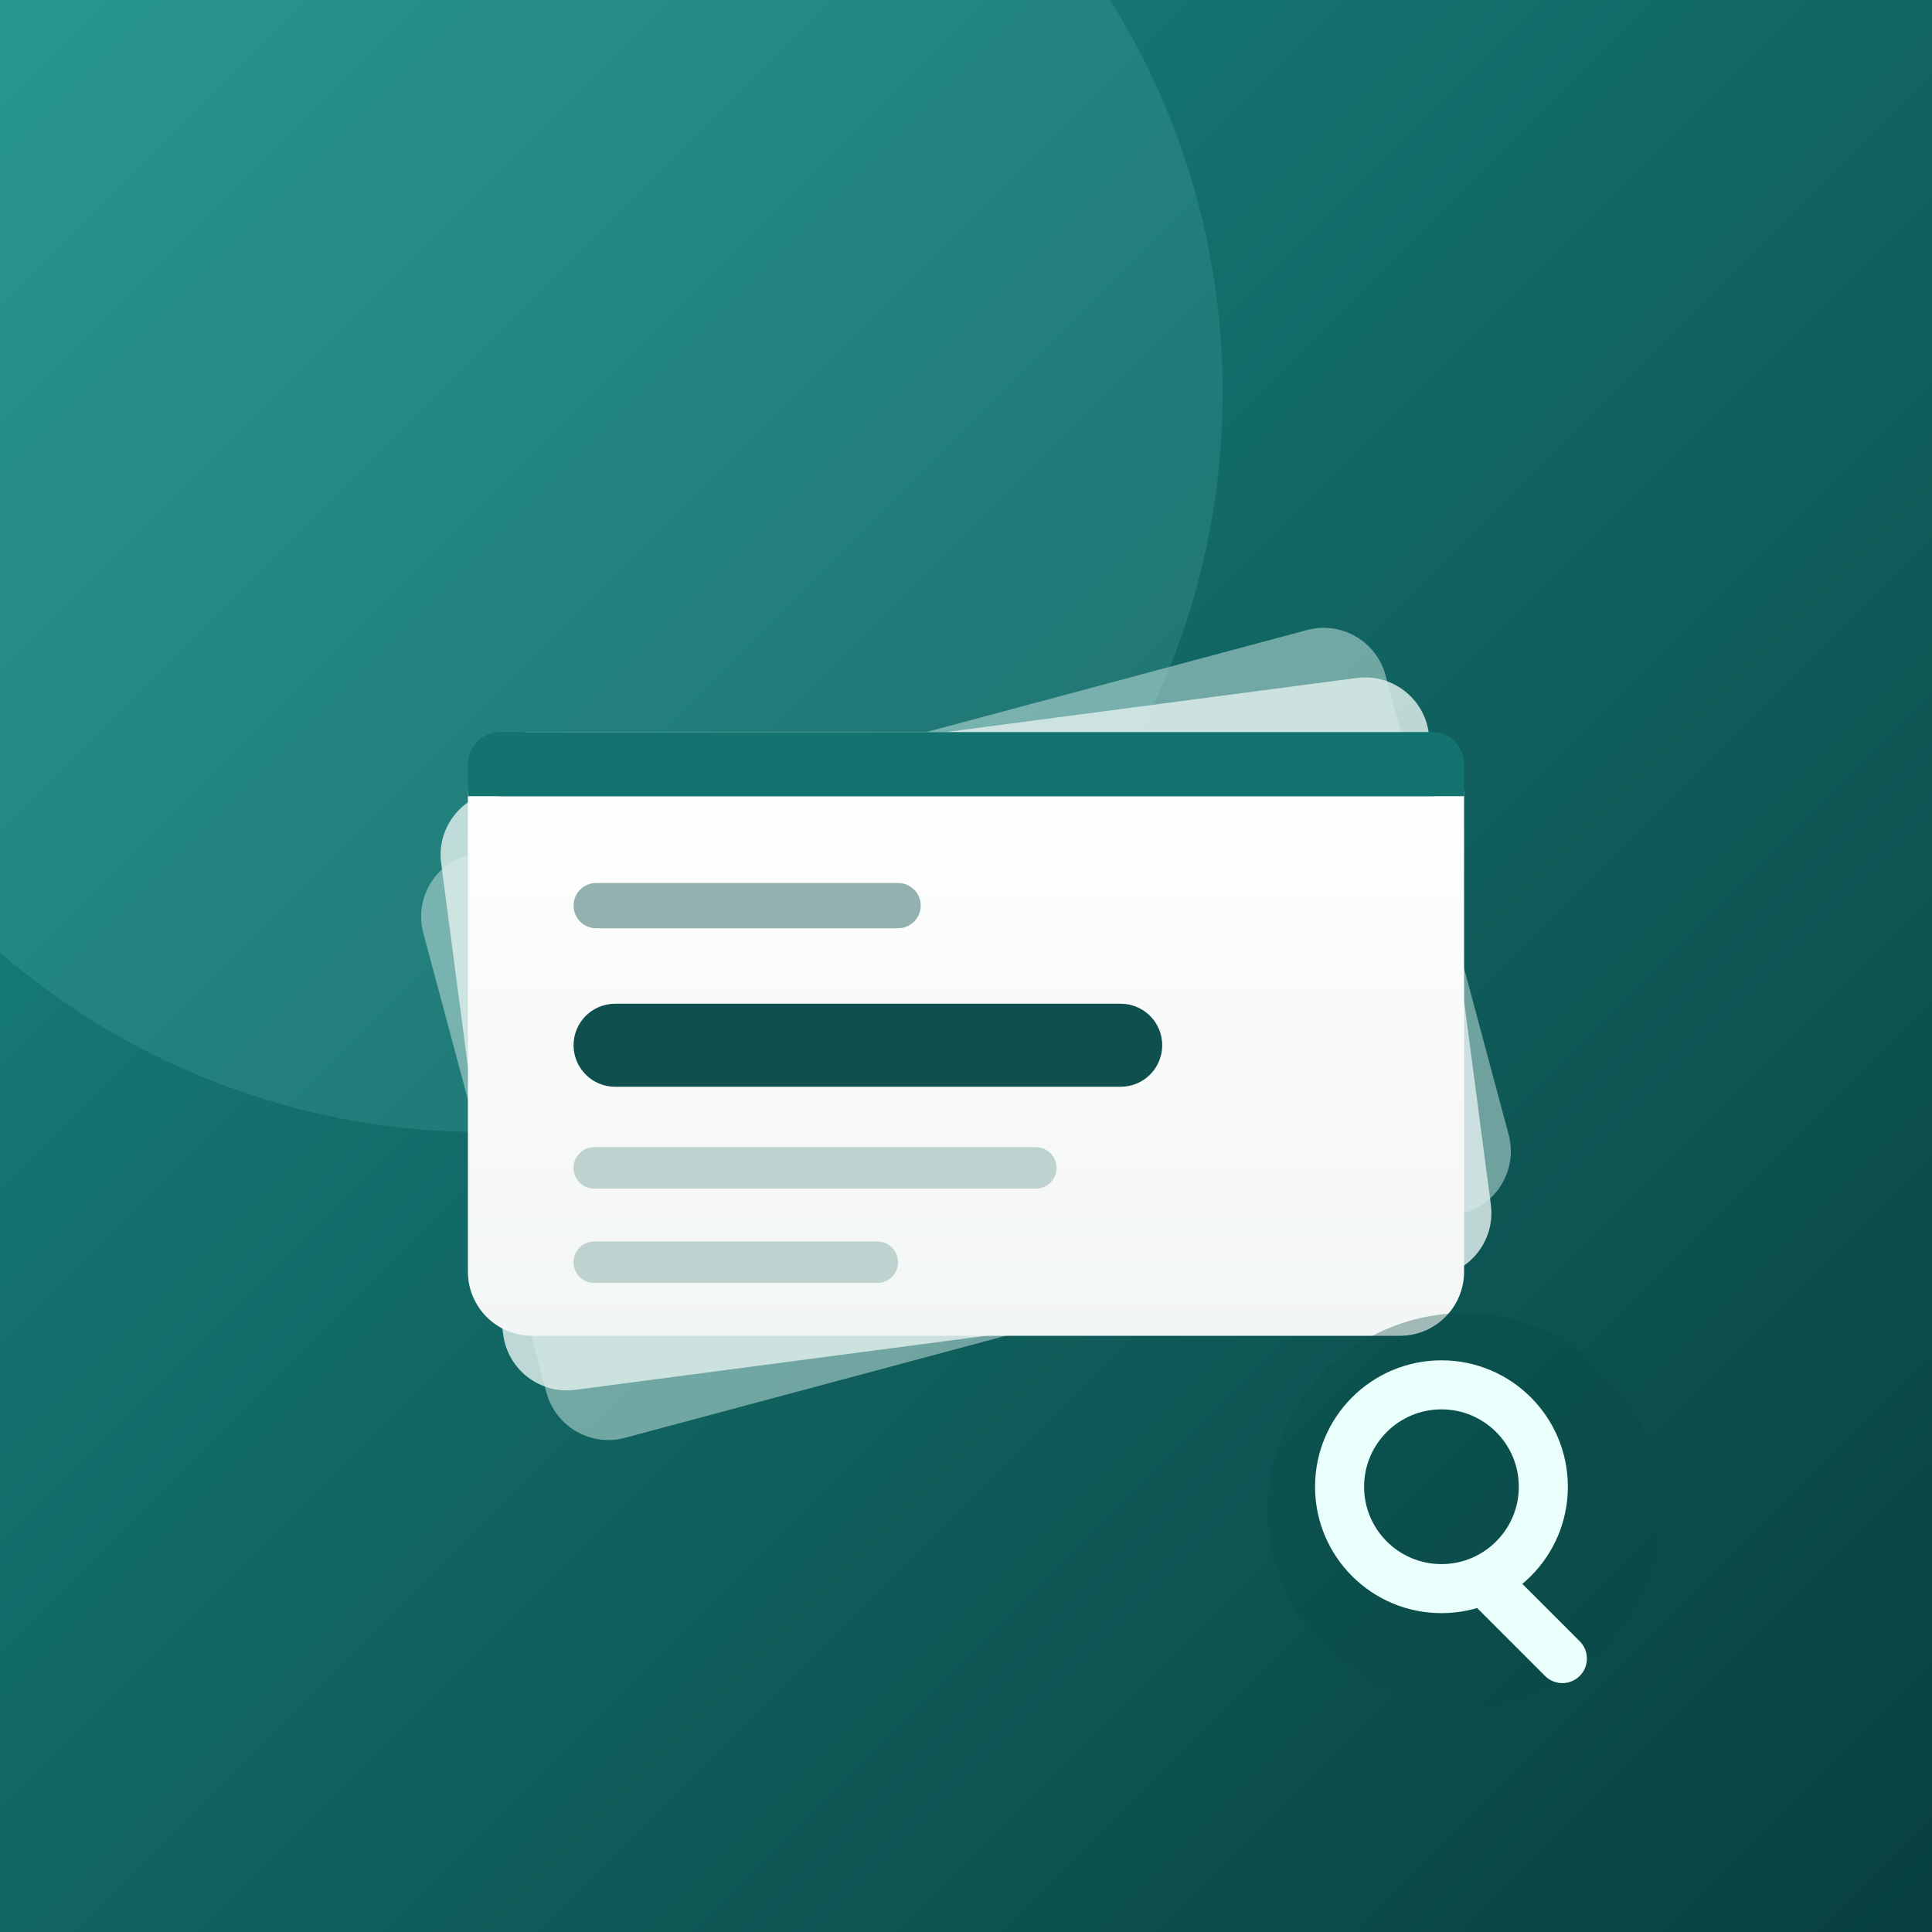
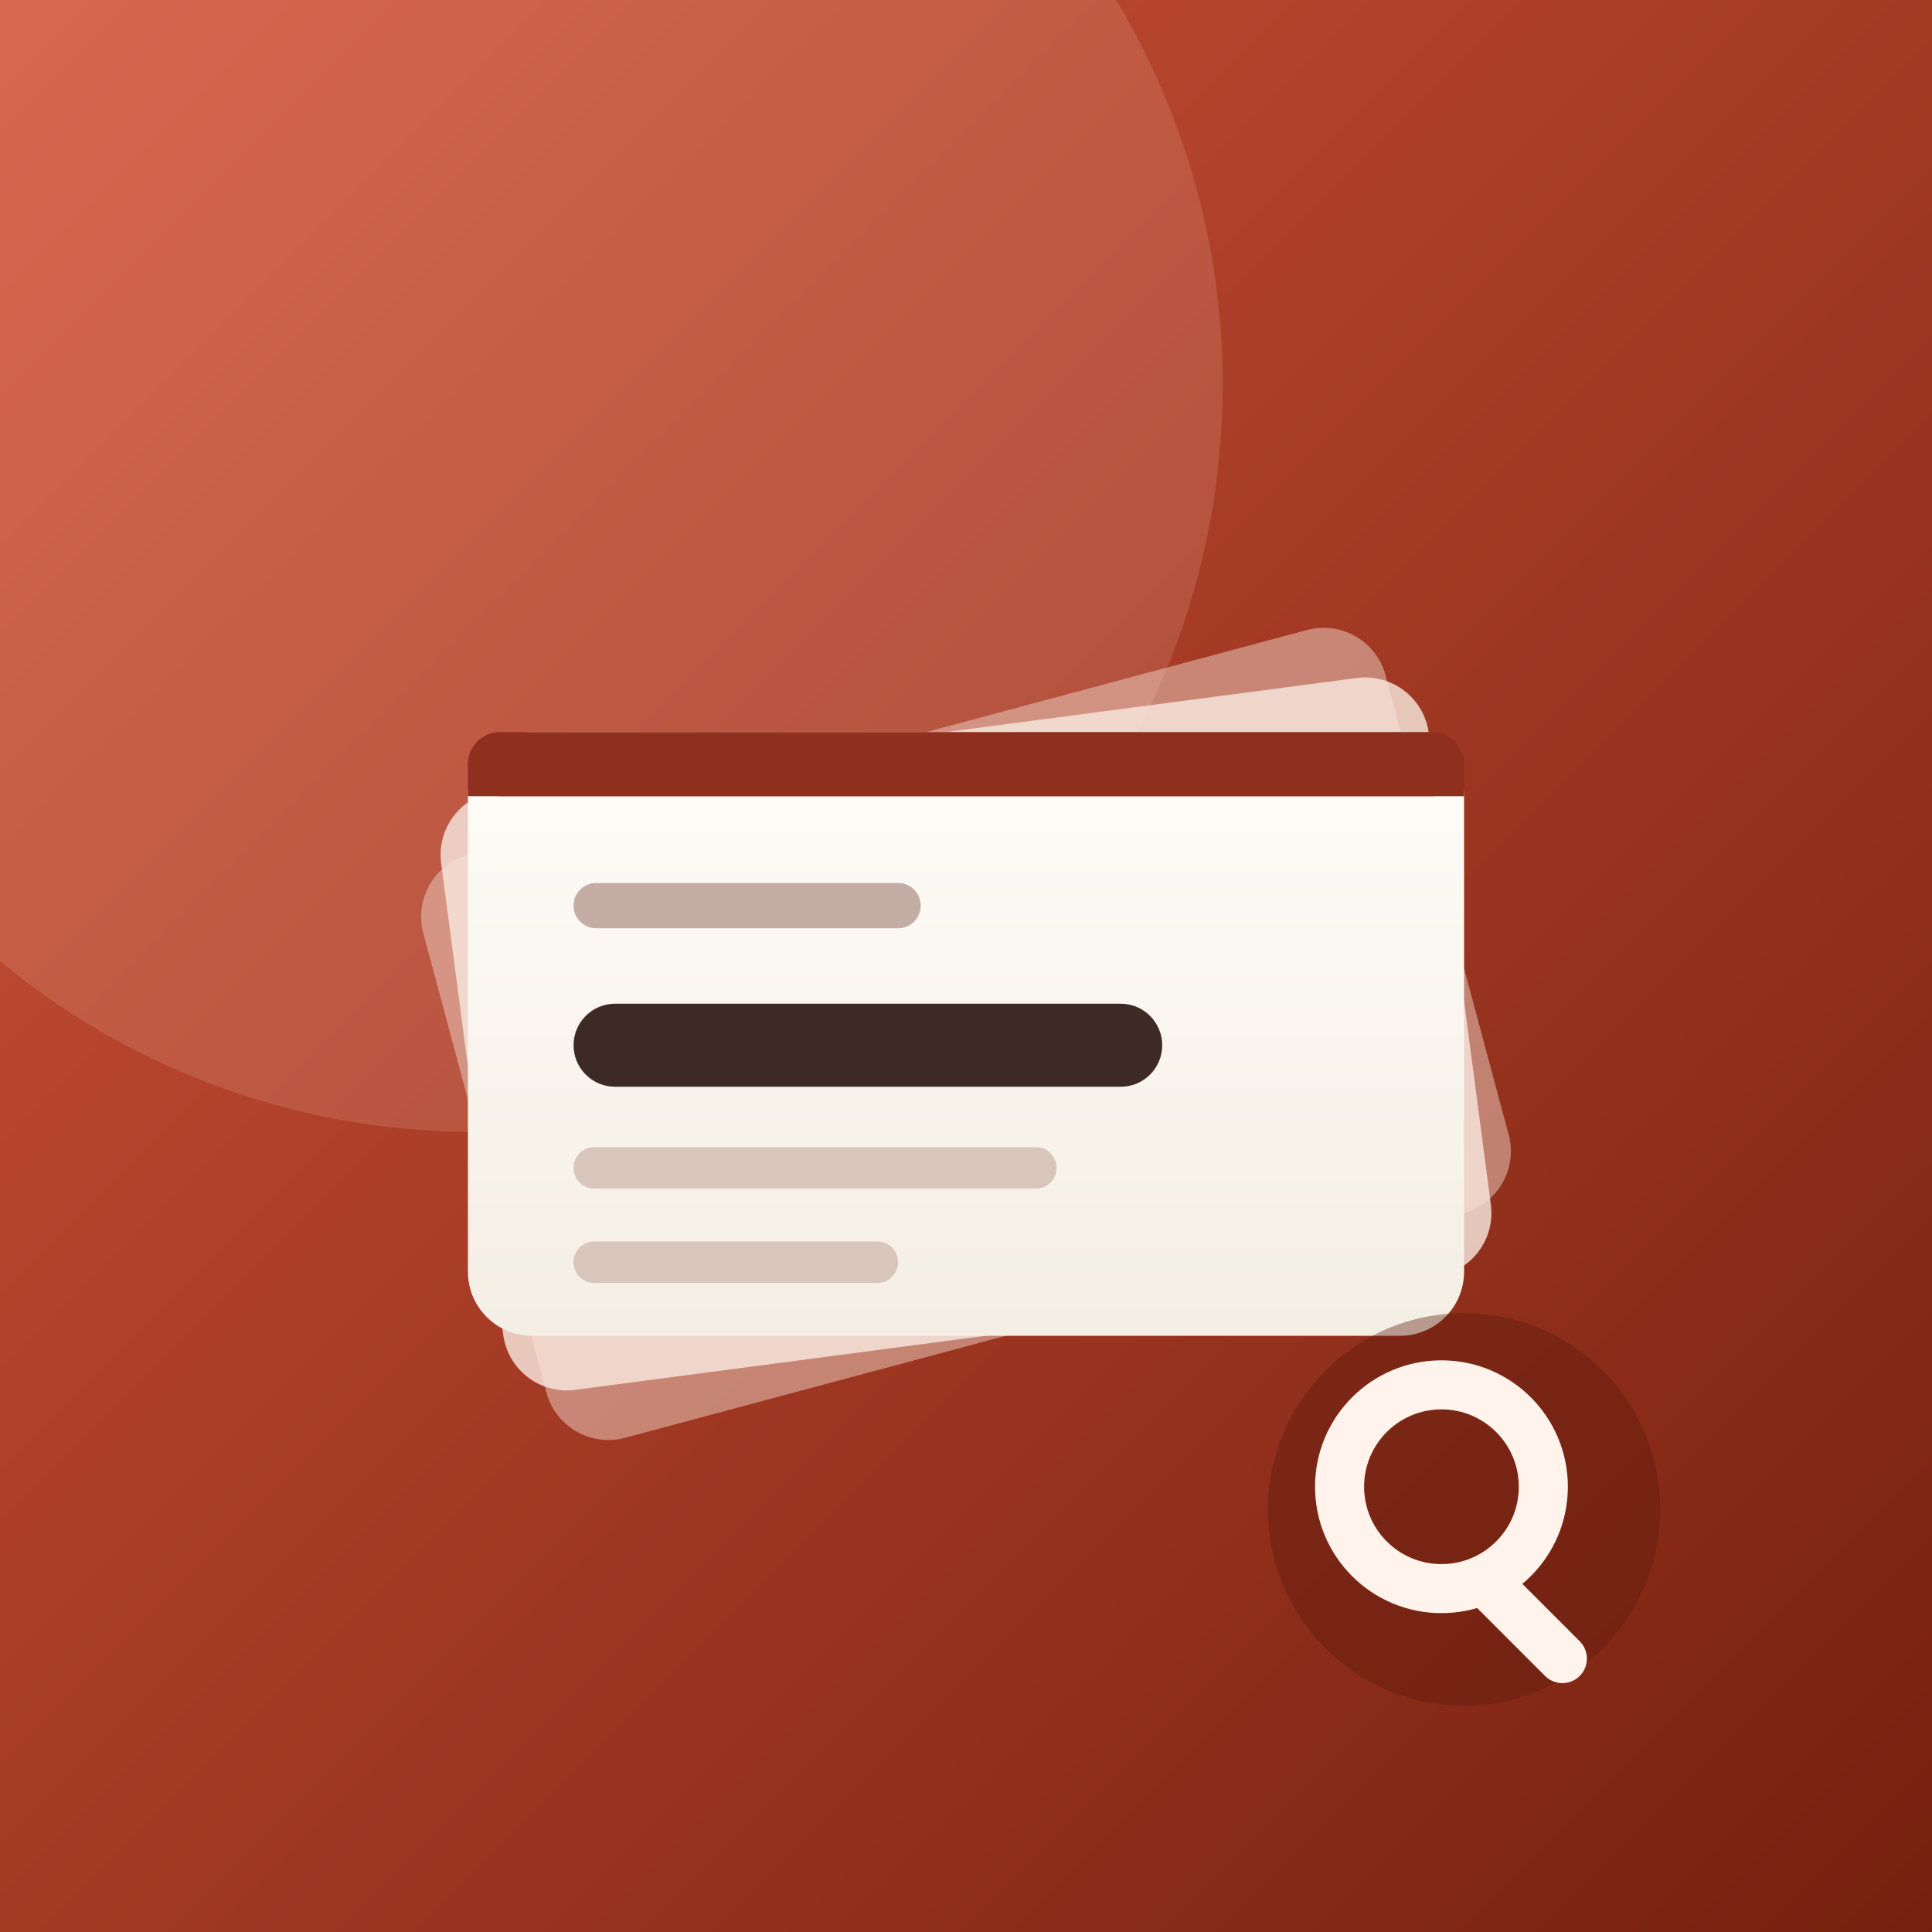
<svg xmlns="http://www.w3.org/2000/svg" viewBox="0 0 512 512" width="512" height="512">
  <defs>
    <linearGradient id="bg" x1="0" y1="0" x2="1" y2="1">
-       <stop offset="0" stop-color="#1a8b85" />
-       <stop offset="1" stop-color="#083f3f" />
+       <stop offset="0" stop-color="#d2543a" />
+       <stop offset="1" stop-color="#75200f" />
    </linearGradient>
    <linearGradient id="paper" x1="0" y1="0" x2="0" y2="1">
-       <stop offset="0" stop-color="#ffffff" />
-       <stop offset="1" stop-color="#f2f6f4" />
+       <stop offset="0" stop-color="#fffdf9" />
+       <stop offset="1" stop-color="#f4eee4" />
    </linearGradient>
  </defs>
  <rect width="512" height="512" fill="url(#bg)" />
-   <circle cx="128" cy="104" r="196" fill="#7fdedb" opacity="0.14" />
+   <circle cx="126" cy="102" r="198" fill="#ffd9c9" opacity="0.15" />
  <g transform="translate(256 274)">
-     <g transform="rotate(-15)" opacity="0.55">
-       <rect x="-132" y="-80" width="264" height="160" rx="17" fill="#bfdedb" />
+     <g transform="rotate(-15)" opacity="0.5">
+       <rect x="-132" y="-80" width="264" height="160" rx="17" fill="#f0d2c6" />
    </g>
-     <g transform="rotate(-7.5)" opacity="0.85">
-       <rect x="-132" y="-80" width="264" height="160" rx="17" fill="#dcecea" />
+     <g transform="rotate(-7.5)" opacity="0.82">
+       <rect x="-132" y="-80" width="264" height="160" rx="17" fill="#f8e6dd" />
    </g>
    <g>
      <rect x="-132" y="-80" width="264" height="160" rx="17" fill="url(#paper)" />
-       <rect x="-132" y="-80" width="264" height="17" rx="8.5" fill="#12736f" />
-       <rect x="-132" y="-72" width="264" height="9" fill="#12736f" />
-       <rect x="-104" y="-40" width="92" height="12" rx="6" fill="#93b2af" />
-       <rect x="-104" y="-8" width="156" height="22" rx="11" fill="#0f4f4d" />
-       <rect x="-104" y="30" width="128" height="11" rx="5.5" fill="#bed3d0" />
-       <rect x="-104" y="55" width="86" height="11" rx="5.5" fill="#bed3d0" />
+       <rect x="-132" y="-80" width="264" height="17" rx="8.5" fill="#8f2f1d" />
+       <rect x="-132" y="-72" width="264" height="9" fill="#8f2f1d" />
+       <rect x="-104" y="-40" width="92" height="12" rx="6" fill="#c3ada4" />
+       <rect x="-104" y="-8" width="156" height="22" rx="11" fill="#3d2a24" />
+       <rect x="-104" y="30" width="128" height="11" rx="5.5" fill="#d8c6bd" />
+       <rect x="-104" y="55" width="86" height="11" rx="5.5" fill="#d8c6bd" />
    </g>
  </g>
  <g transform="translate(388 400)">
-     <circle r="52" fill="#0a4a49" opacity="0.35" />
-     <circle cx="-6" cy="-6" r="27" fill="none" stroke="#eafffb" stroke-width="13" />
-     <rect x="10" y="10" width="13" height="40" rx="6.5" fill="#eafffb" transform="rotate(-45 16.5 30)" />
+     <circle r="52" fill="#5c1a0c" opacity="0.4" />
+     <circle cx="-6" cy="-6" r="27" fill="none" stroke="#fff3ec" stroke-width="13" />
+     <rect x="10" y="10" width="13" height="40" rx="6.5" fill="#fff3ec" transform="rotate(-45 16.5 30)" />
  </g>
</svg>
